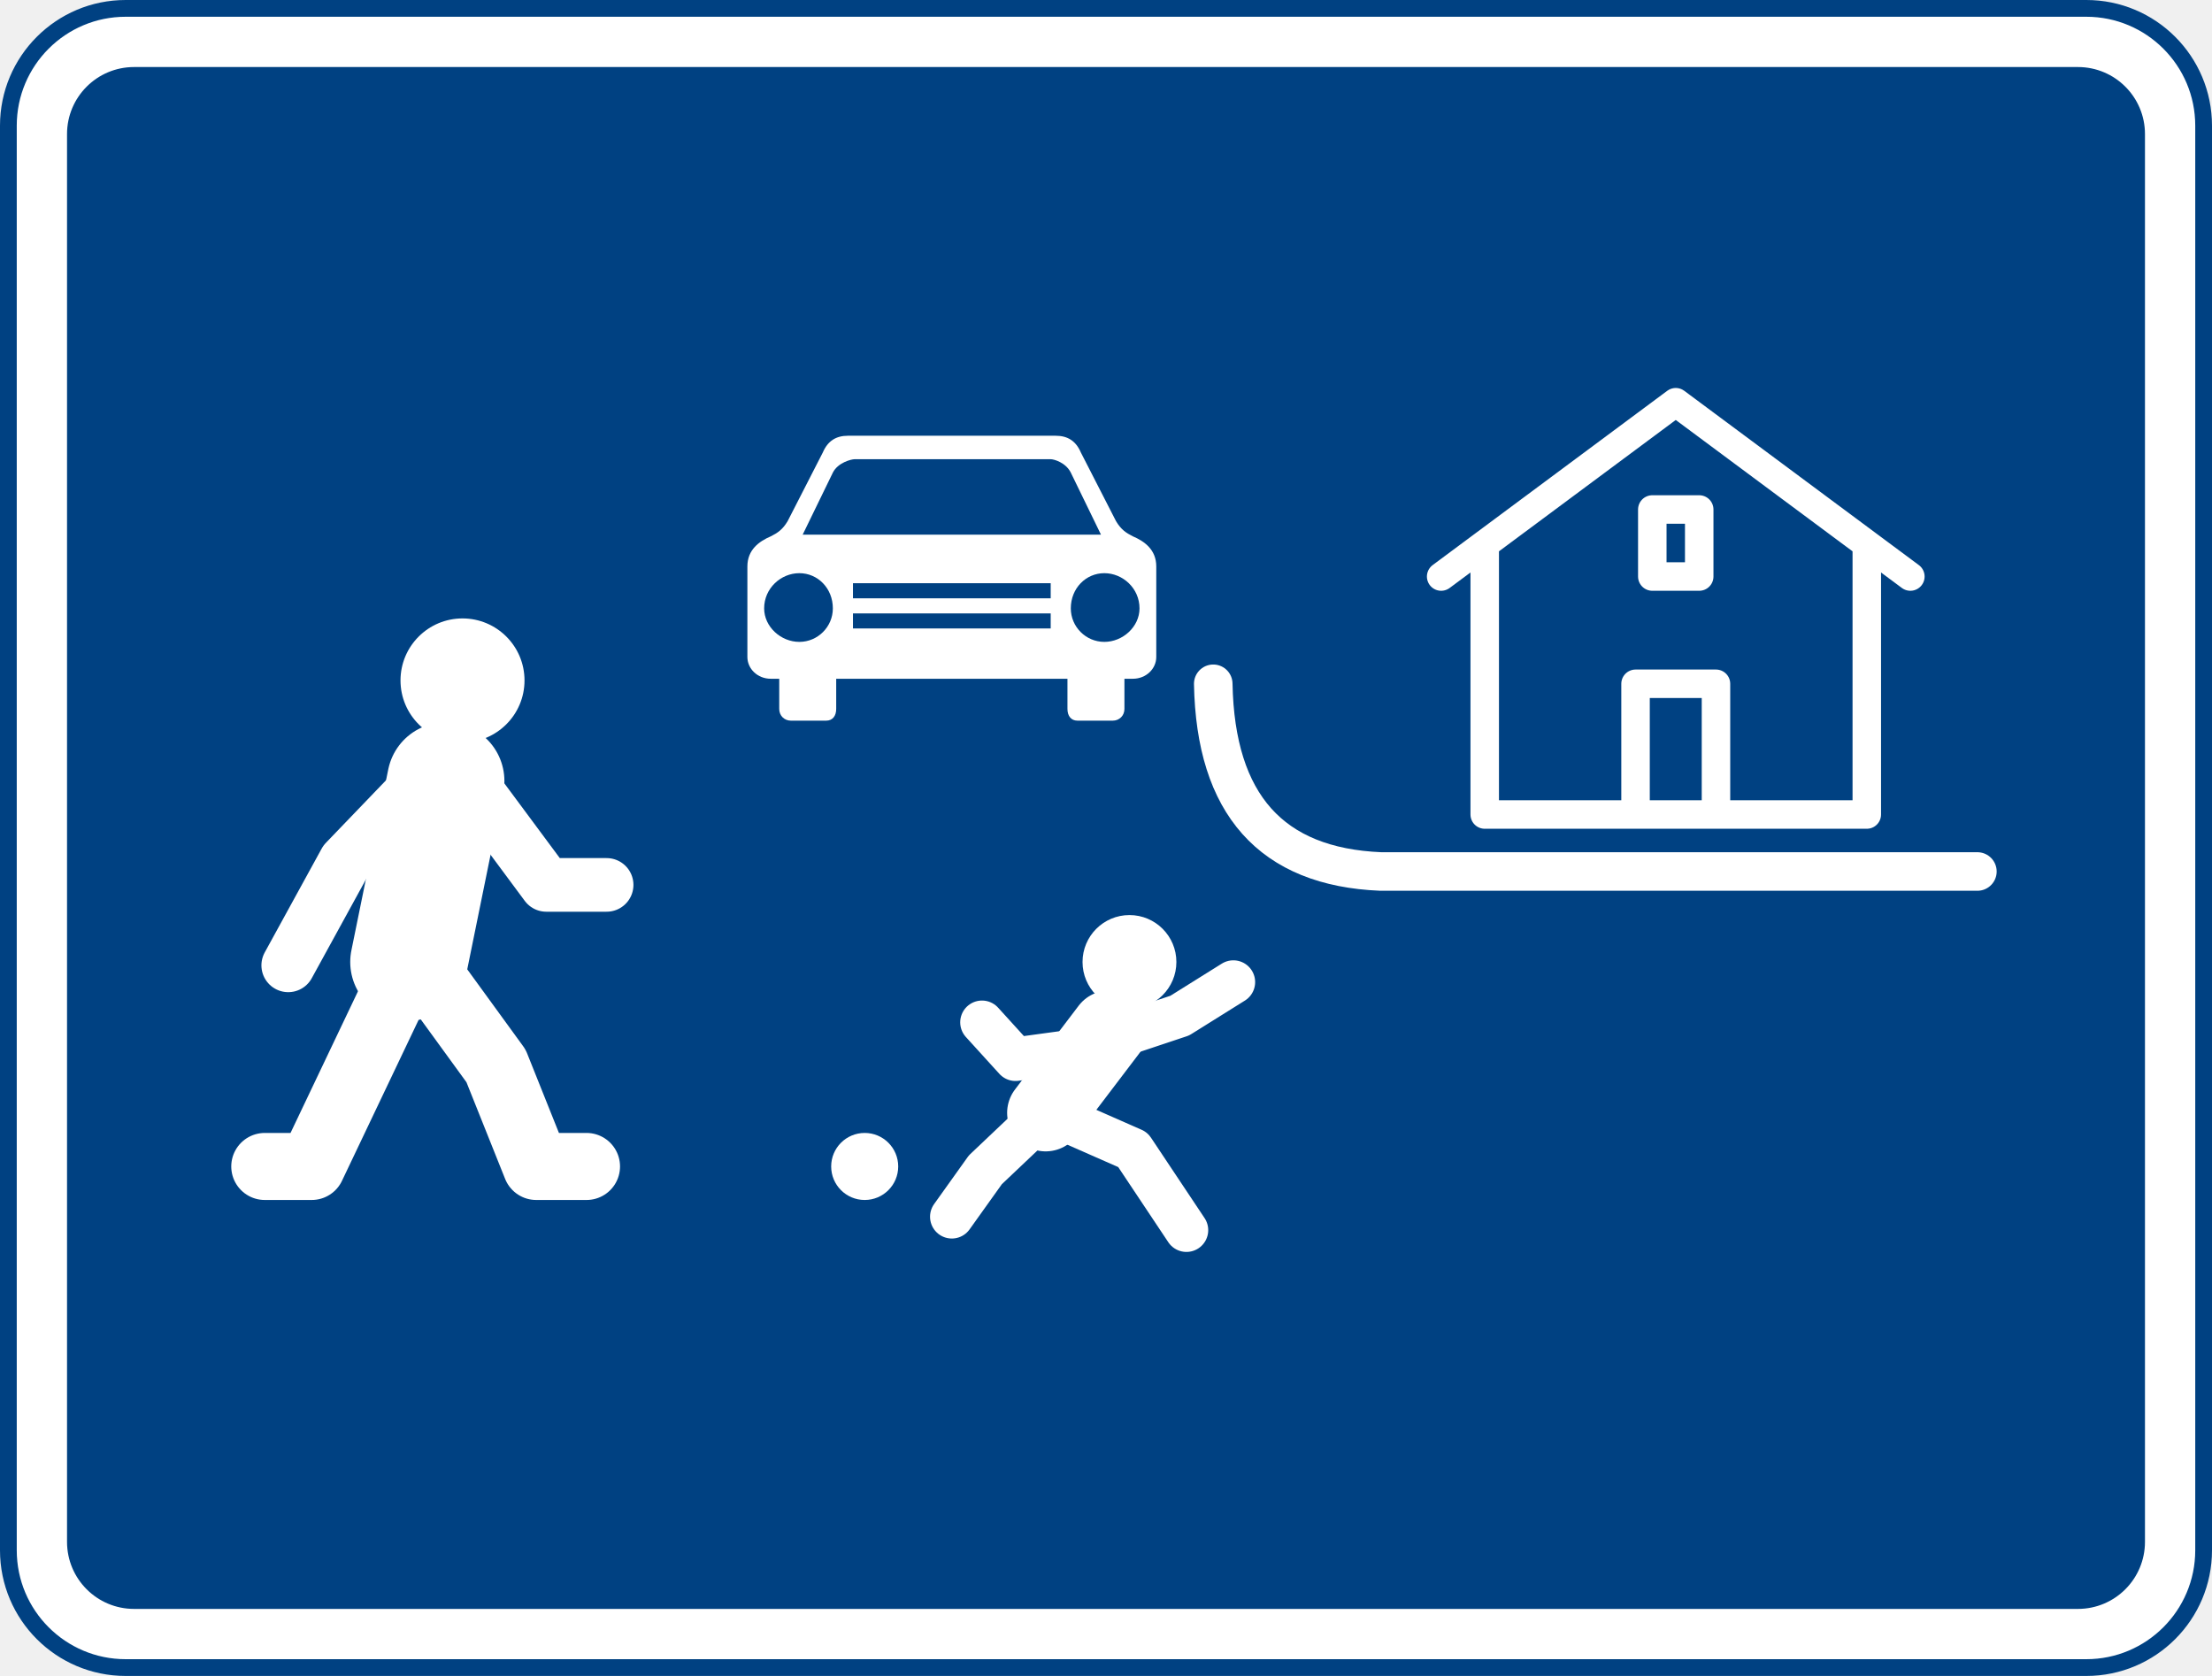
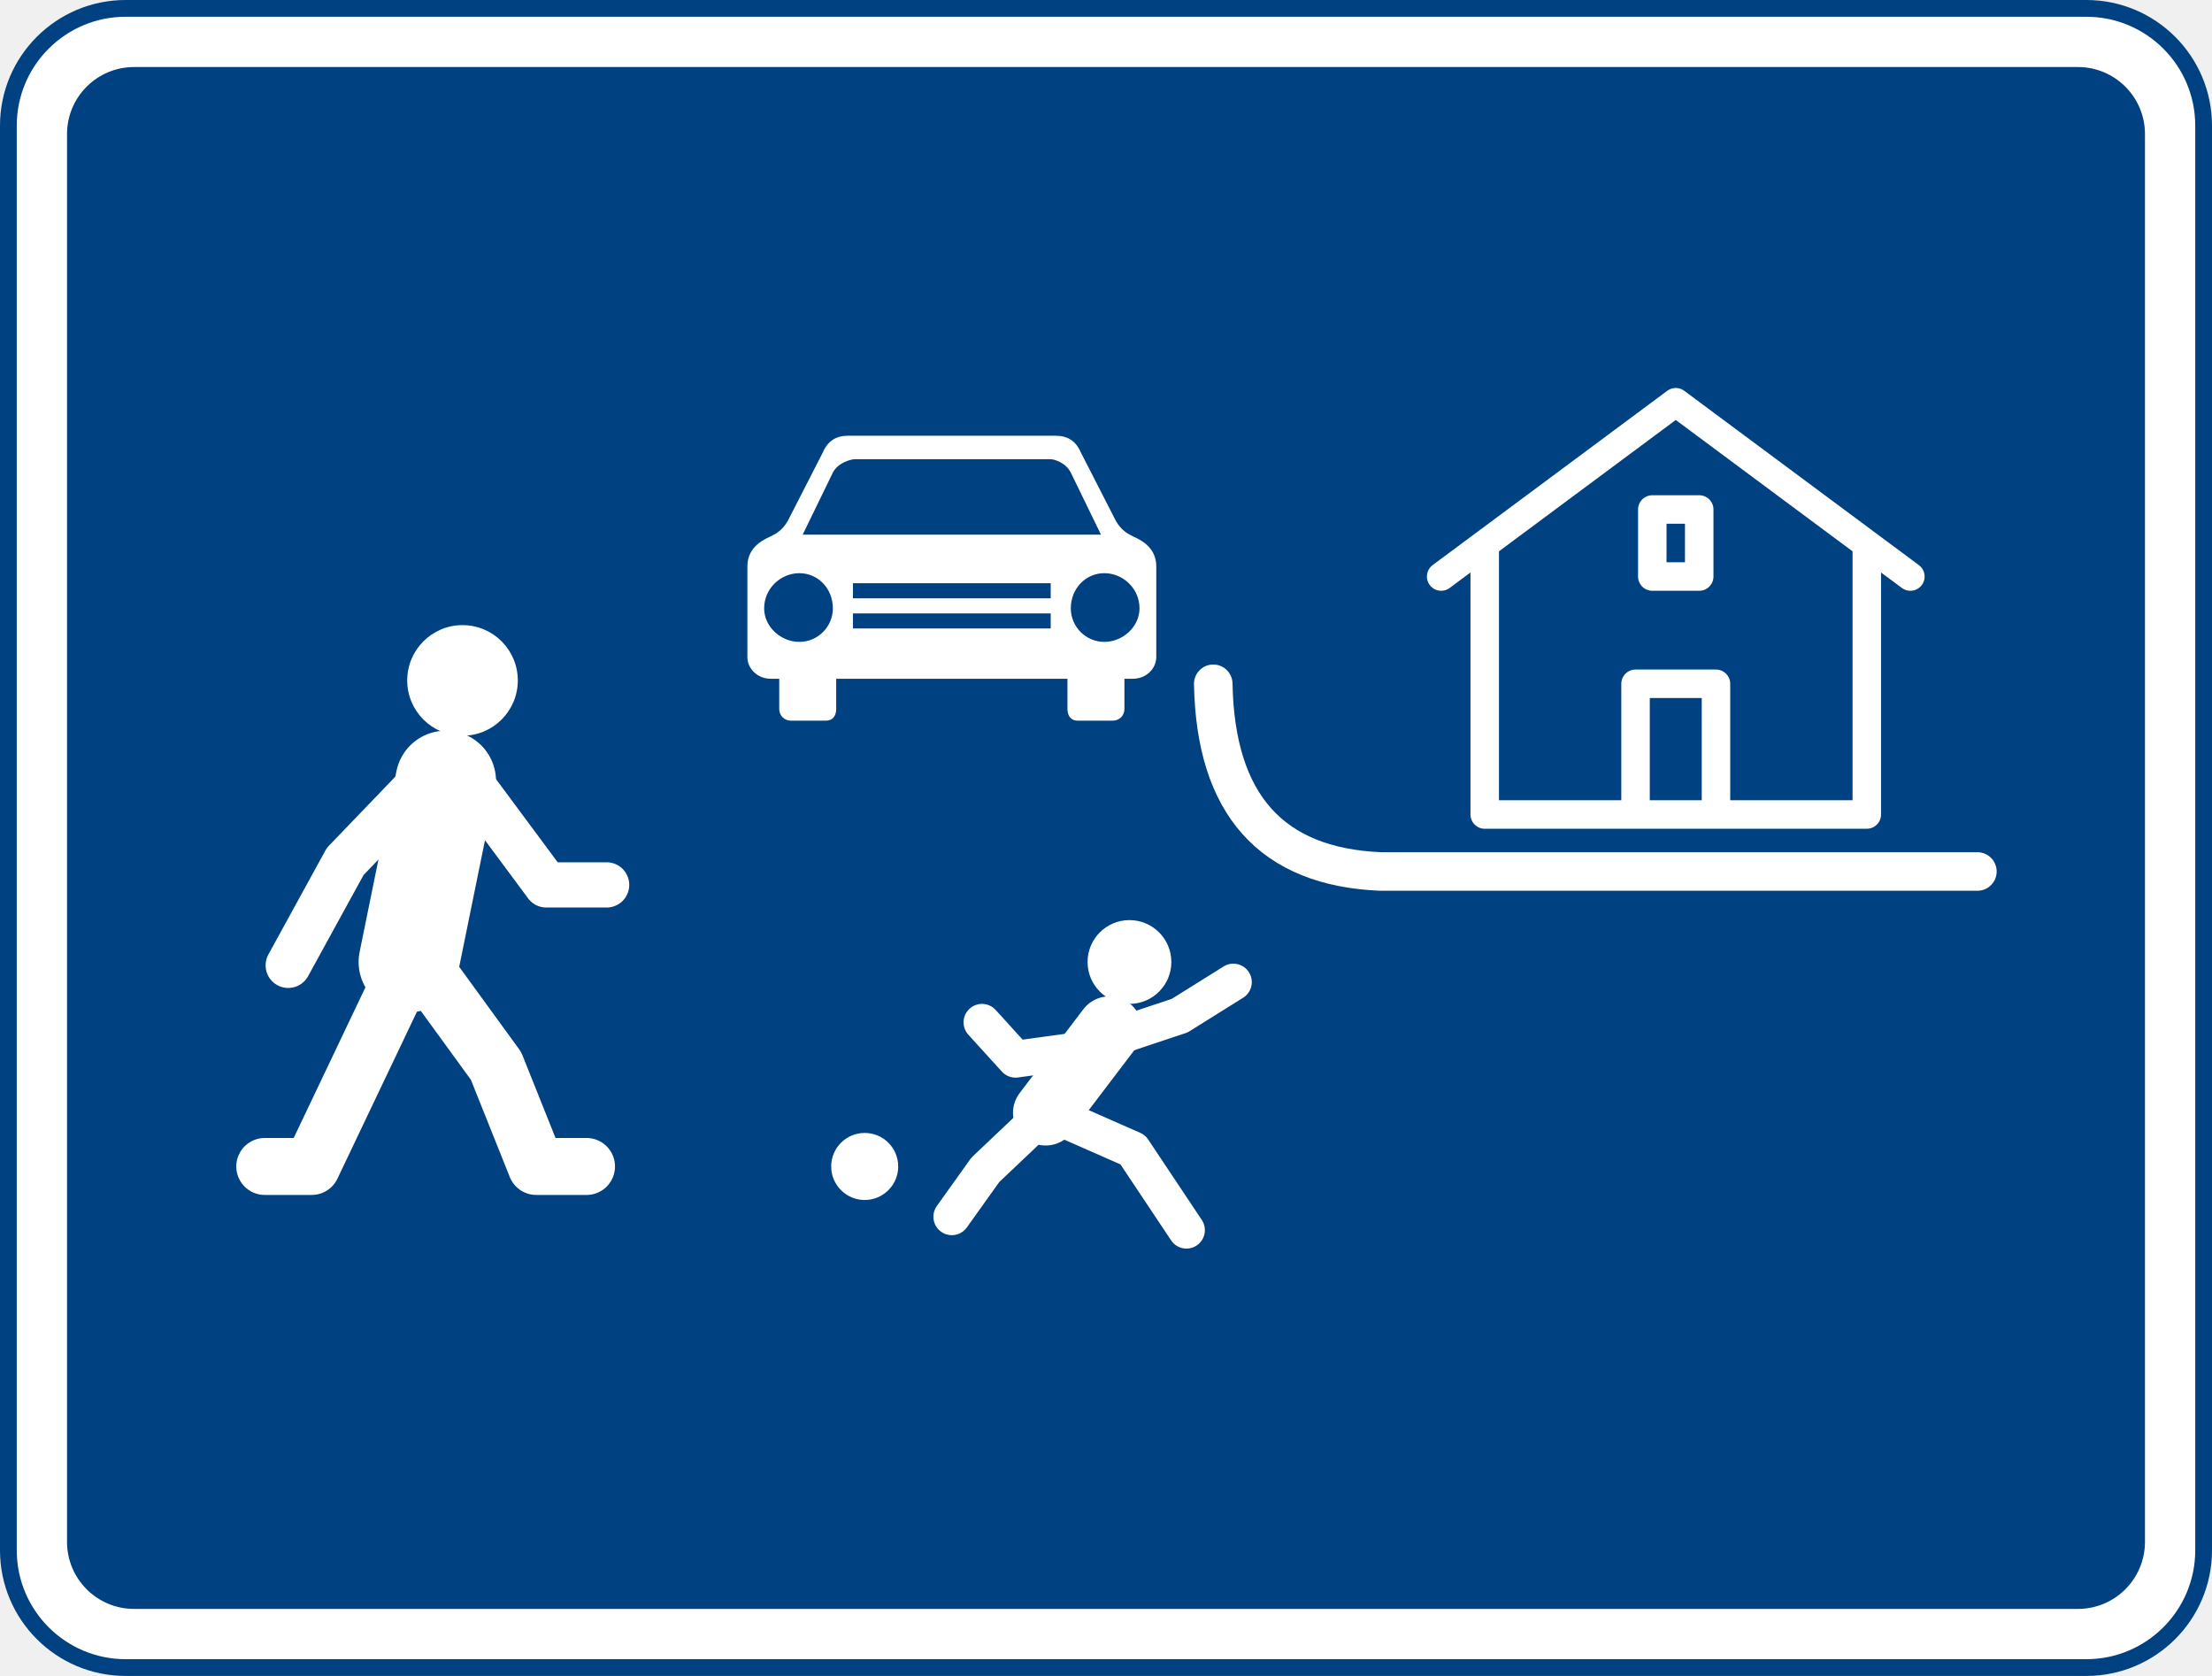
<svg xmlns="http://www.w3.org/2000/svg" viewBox="0 0 132 100">
  <rect x=".5" y=".5" width="131" height="99" rx="7" fill="#fff" stroke="#004182" stroke-width="1" />
  <rect x="4" y="4" width="124" height="92" rx="4" fill="#004182" />
-   <circle cx="27.6" cy="40.6" r="3.7" fill="#fff" />
-   <path d="M26.6 46.6L24.4 57.4" fill="none" stroke="#fff" stroke-linecap="round" stroke-linejoin="round" stroke-width="7" />
-   <path d="M24.6 57L18.6 69.6H15.8M24.8 57L29.6 63.6L32 69.6H35" fill="none" stroke="#fff" stroke-linecap="round" stroke-linejoin="round" stroke-width="4" />
-   <path d="M25.6 46.2L20.6 51.4L17.2 57.6M28 46.6L32.6 52.8H36.2" fill="none" stroke="#fff" stroke-linecap="round" stroke-linejoin="round" stroke-width="3.2" />
+   <circle cx="27.6" cy="40.6" r="3.3" fill="#fff" />
+   <path d="M26.6 46.6L24.4 57.4" fill="none" stroke="#fff" stroke-linecap="round" stroke-linejoin="round" stroke-width="6" />
+   <path d="M24.6 57L18.6 69.6H15.8M24.8 57L29.6 63.6L32 69.6H35" fill="none" stroke="#fff" stroke-linecap="round" stroke-linejoin="round" stroke-width="3.4" />
+   <path d="M25.6 46.2L20.6 51.4L17.2 57.6M28 46.6L32.6 52.8H36.2" fill="none" stroke="#fff" stroke-linecap="round" stroke-linejoin="round" stroke-width="2.7" />
  <path d="M50.6 26 C49.9 26 49.4 26.3 49.1 27 L47 31.1 C46.7 31.6 46.4 31.8 46 32 45.3 32.3 44.6 32.8 44.6 33.8 L44.6 39.2 C44.6 39.9 45.2 40.5 46 40.5 L46.5 40.5 46.5 42.3 C46.5 42.7 46.8 43 47.2 43 L49.3 43 C49.7 43 49.9 42.7 49.9 42.3 L49.9 40.5 56.8 40.5 63.7 40.5 63.7 42.3 C63.7 42.7 63.9 43 64.3 43 L66.4 43 C66.8 43 67.1 42.7 67.1 42.3 L67.1 40.5 67.6 40.5 C68.4 40.5 69 39.9 69 39.2 L69 33.8 C69 32.8 68.3 32.3 67.6 32 67.2 31.8 66.9 31.6 66.6 31.1 L64.5 27 C64.2 26.3 63.7 26 63 26 L56.8 26 Z M47.7 34.2 C48.8 34.2 49.7 35.1 49.7 36.3 49.7 37.4 48.8 38.3 47.7 38.3 46.6 38.3 45.6 37.4 45.6 36.3 45.6 35.1 46.6 34.2 47.7 34.2 Z M65.9 34.2 C67 34.2 68 35.1 68 36.3 68 37.4 67 38.3 65.9 38.3 64.8 38.3 63.9 37.4 63.9 36.3 63.9 35.1 64.8 34.2 65.9 34.2 Z M50.9 34.8 L62.7 34.8 62.7 35.7 50.9 35.7 Z M50.9 36.6 L62.7 36.6 62.7 37.5 50.9 37.5 Z M51 27.4 C50.8 27.4 50 27.6 49.7 28.2 L47.9 31.9 65.7 31.9 63.9 28.2 C63.6 27.6 62.9 27.4 62.7 27.4 Z" fill="#fff" fill-rule="evenodd" />
  <path d="M72.4 40.8Q72.6 51.6 82.4 52H118" fill="none" stroke="#fff" stroke-linecap="round" stroke-linejoin="round" stroke-width="2.3" />
  <path d="M86 34.4L100 24L114 34.4M88.6 32.6V48.6H111.4V32.6M97.6 48.6V40.8H102.4V48.6M98.6 30.4H101.4V34.4H98.6Z" fill="none" stroke="#fff" stroke-linecap="round" stroke-linejoin="round" stroke-width="1.7" />
-   <circle cx="67.4" cy="57.4" r="2.8" fill="#fff" />
-   <path d="M66.2 61.4L62.4 66.4" fill="none" stroke="#fff" stroke-linecap="round" stroke-linejoin="round" stroke-width="4.6" />
-   <path d="M62.6 66.2L58.8 69.8L56.8 72.6M62.6 66.4L67.6 68.6L70.8 73.4M65.6 62.2L70.4 60.6L73.6 58.6M65 62.6L60.6 63.2L58.6 61" fill="none" stroke="#fff" stroke-linecap="round" stroke-linejoin="round" stroke-width="2.6" />
+   <circle cx="67.4" cy="57.4" r="2.5" fill="#fff" />
+   <path d="M66.2 61.4L62.4 66.4" fill="none" stroke="#fff" stroke-linecap="round" stroke-linejoin="round" stroke-width="3.9" />
+   <path d="M62.6 66.2L58.8 69.8L56.8 72.6M62.6 66.4L67.6 68.6L70.8 73.4M65.6 62.2L70.4 60.6L73.6 58.6M65 62.6L60.6 63.2L58.6 61" fill="none" stroke="#fff" stroke-linecap="round" stroke-linejoin="round" stroke-width="2.2" />
  <circle cx="51.6" cy="69.6" r="2" fill="#fff" />
</svg>
